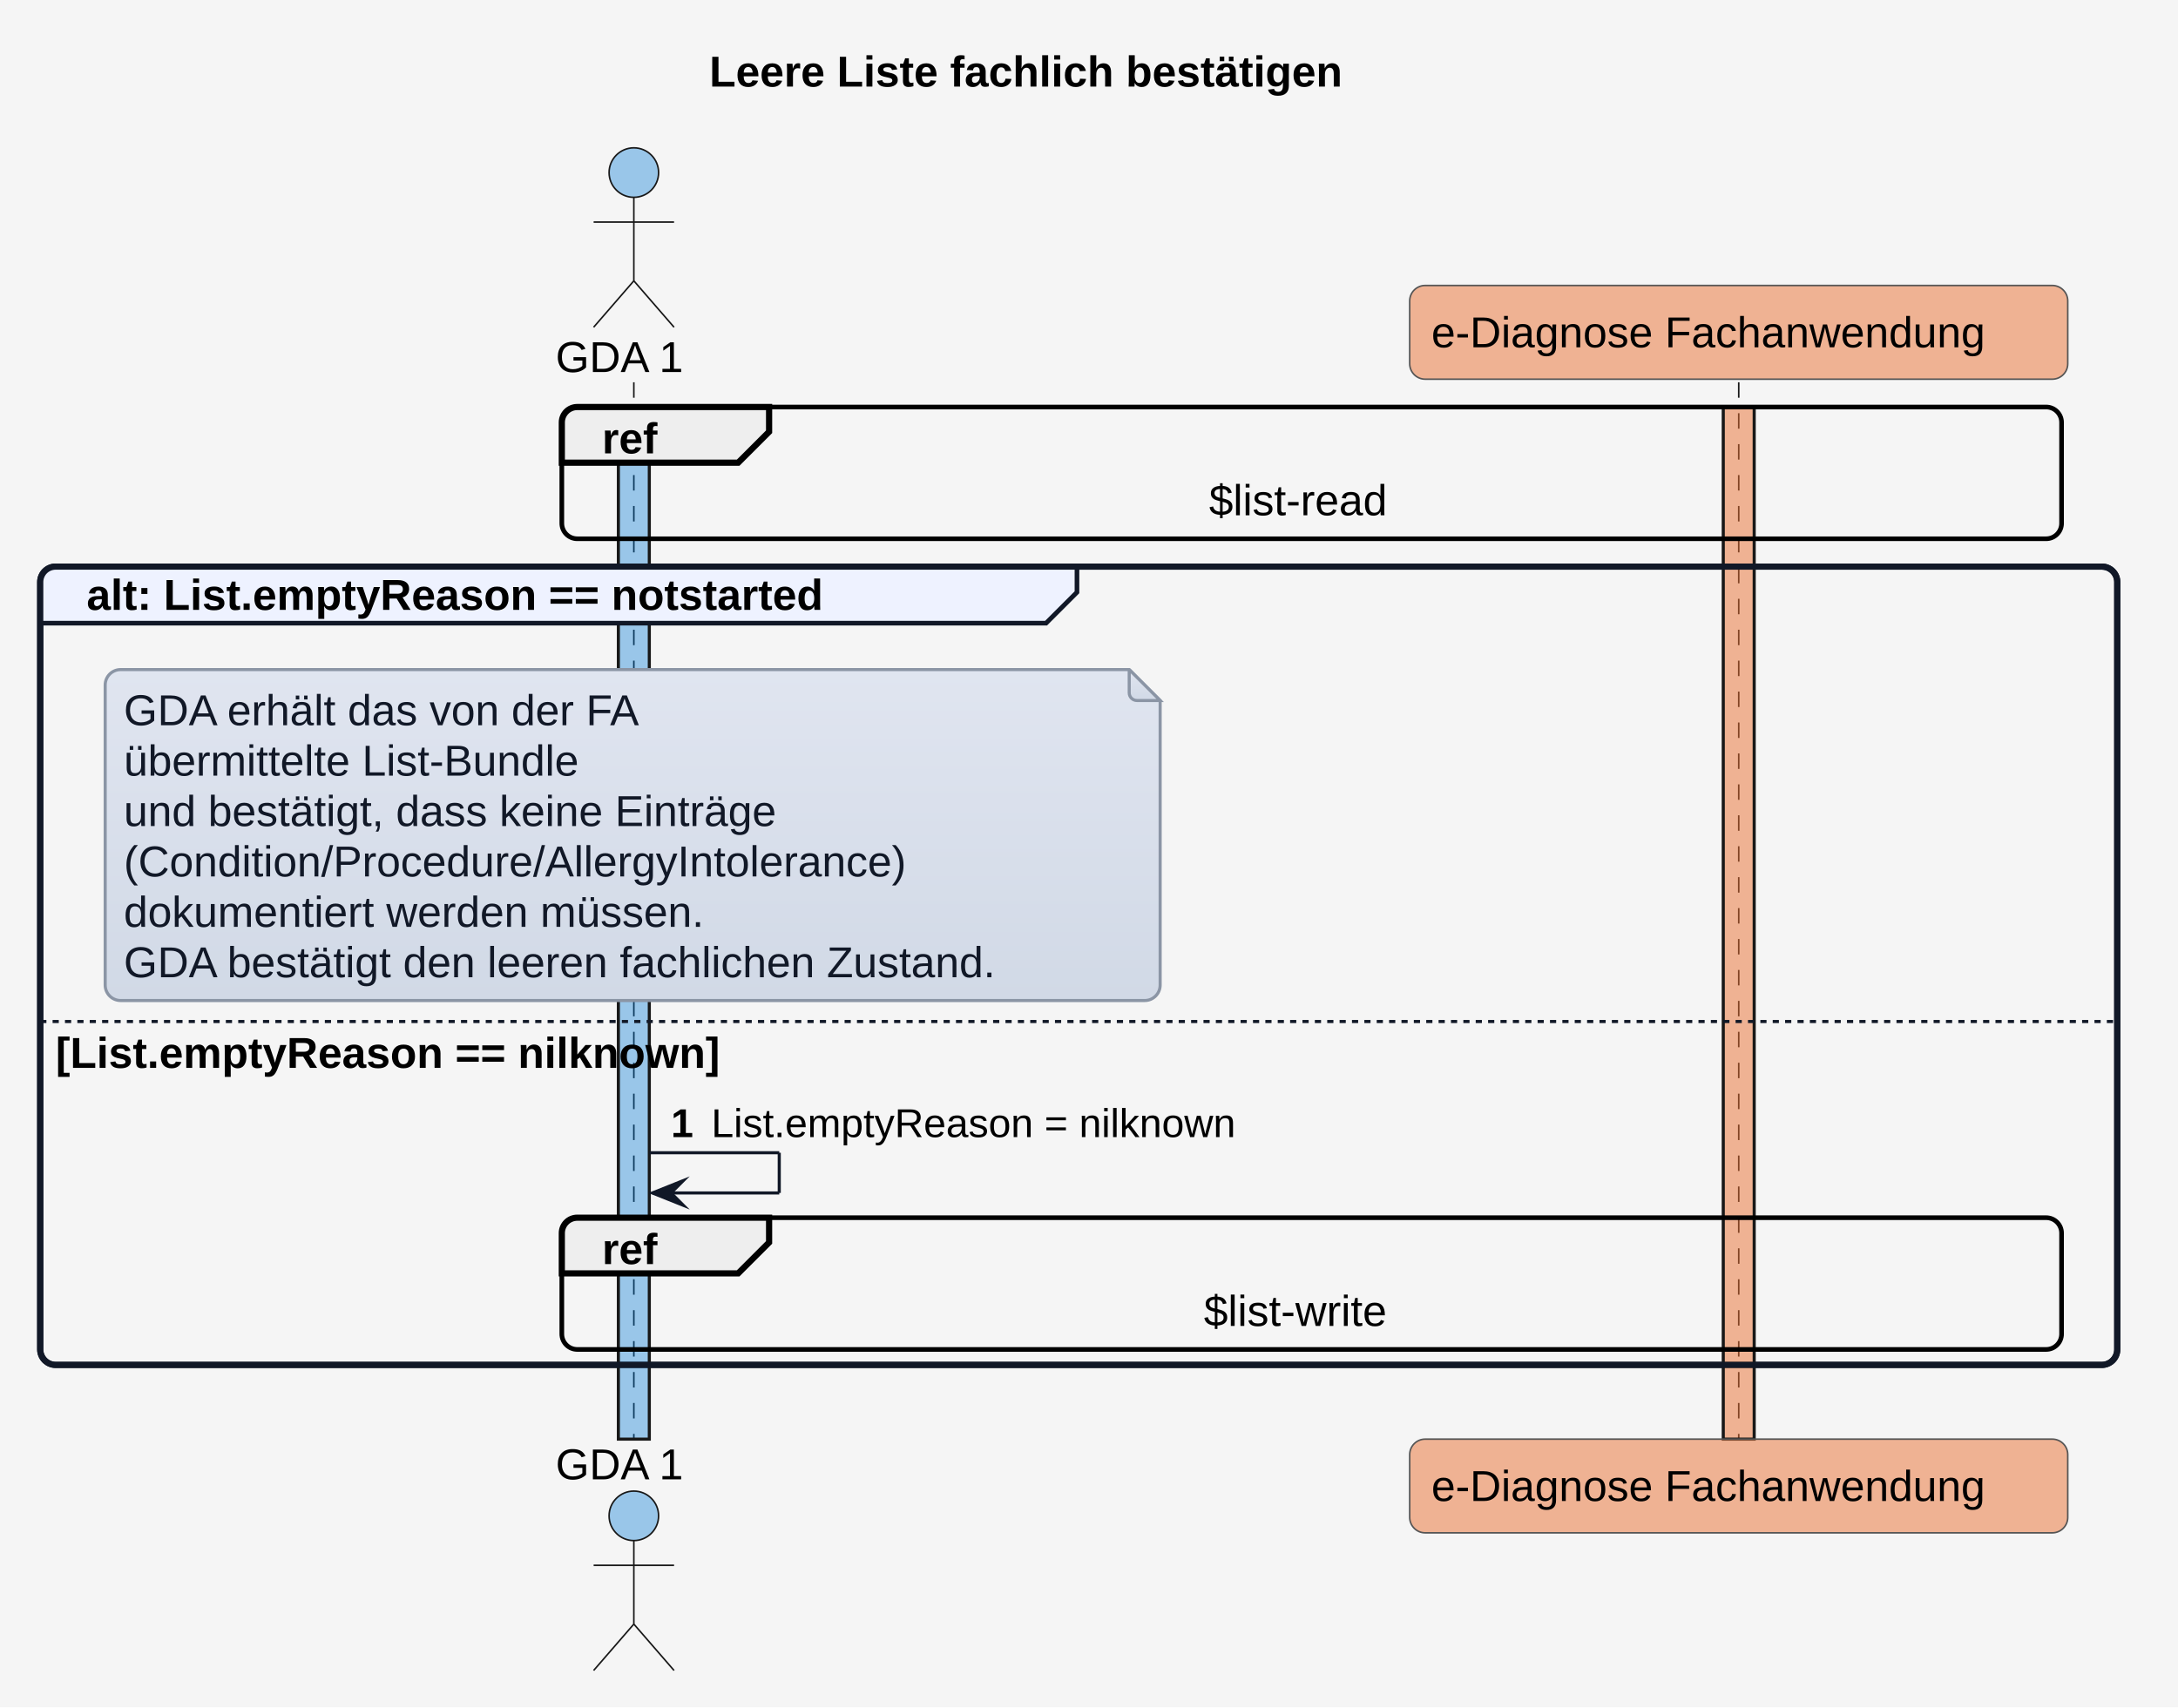
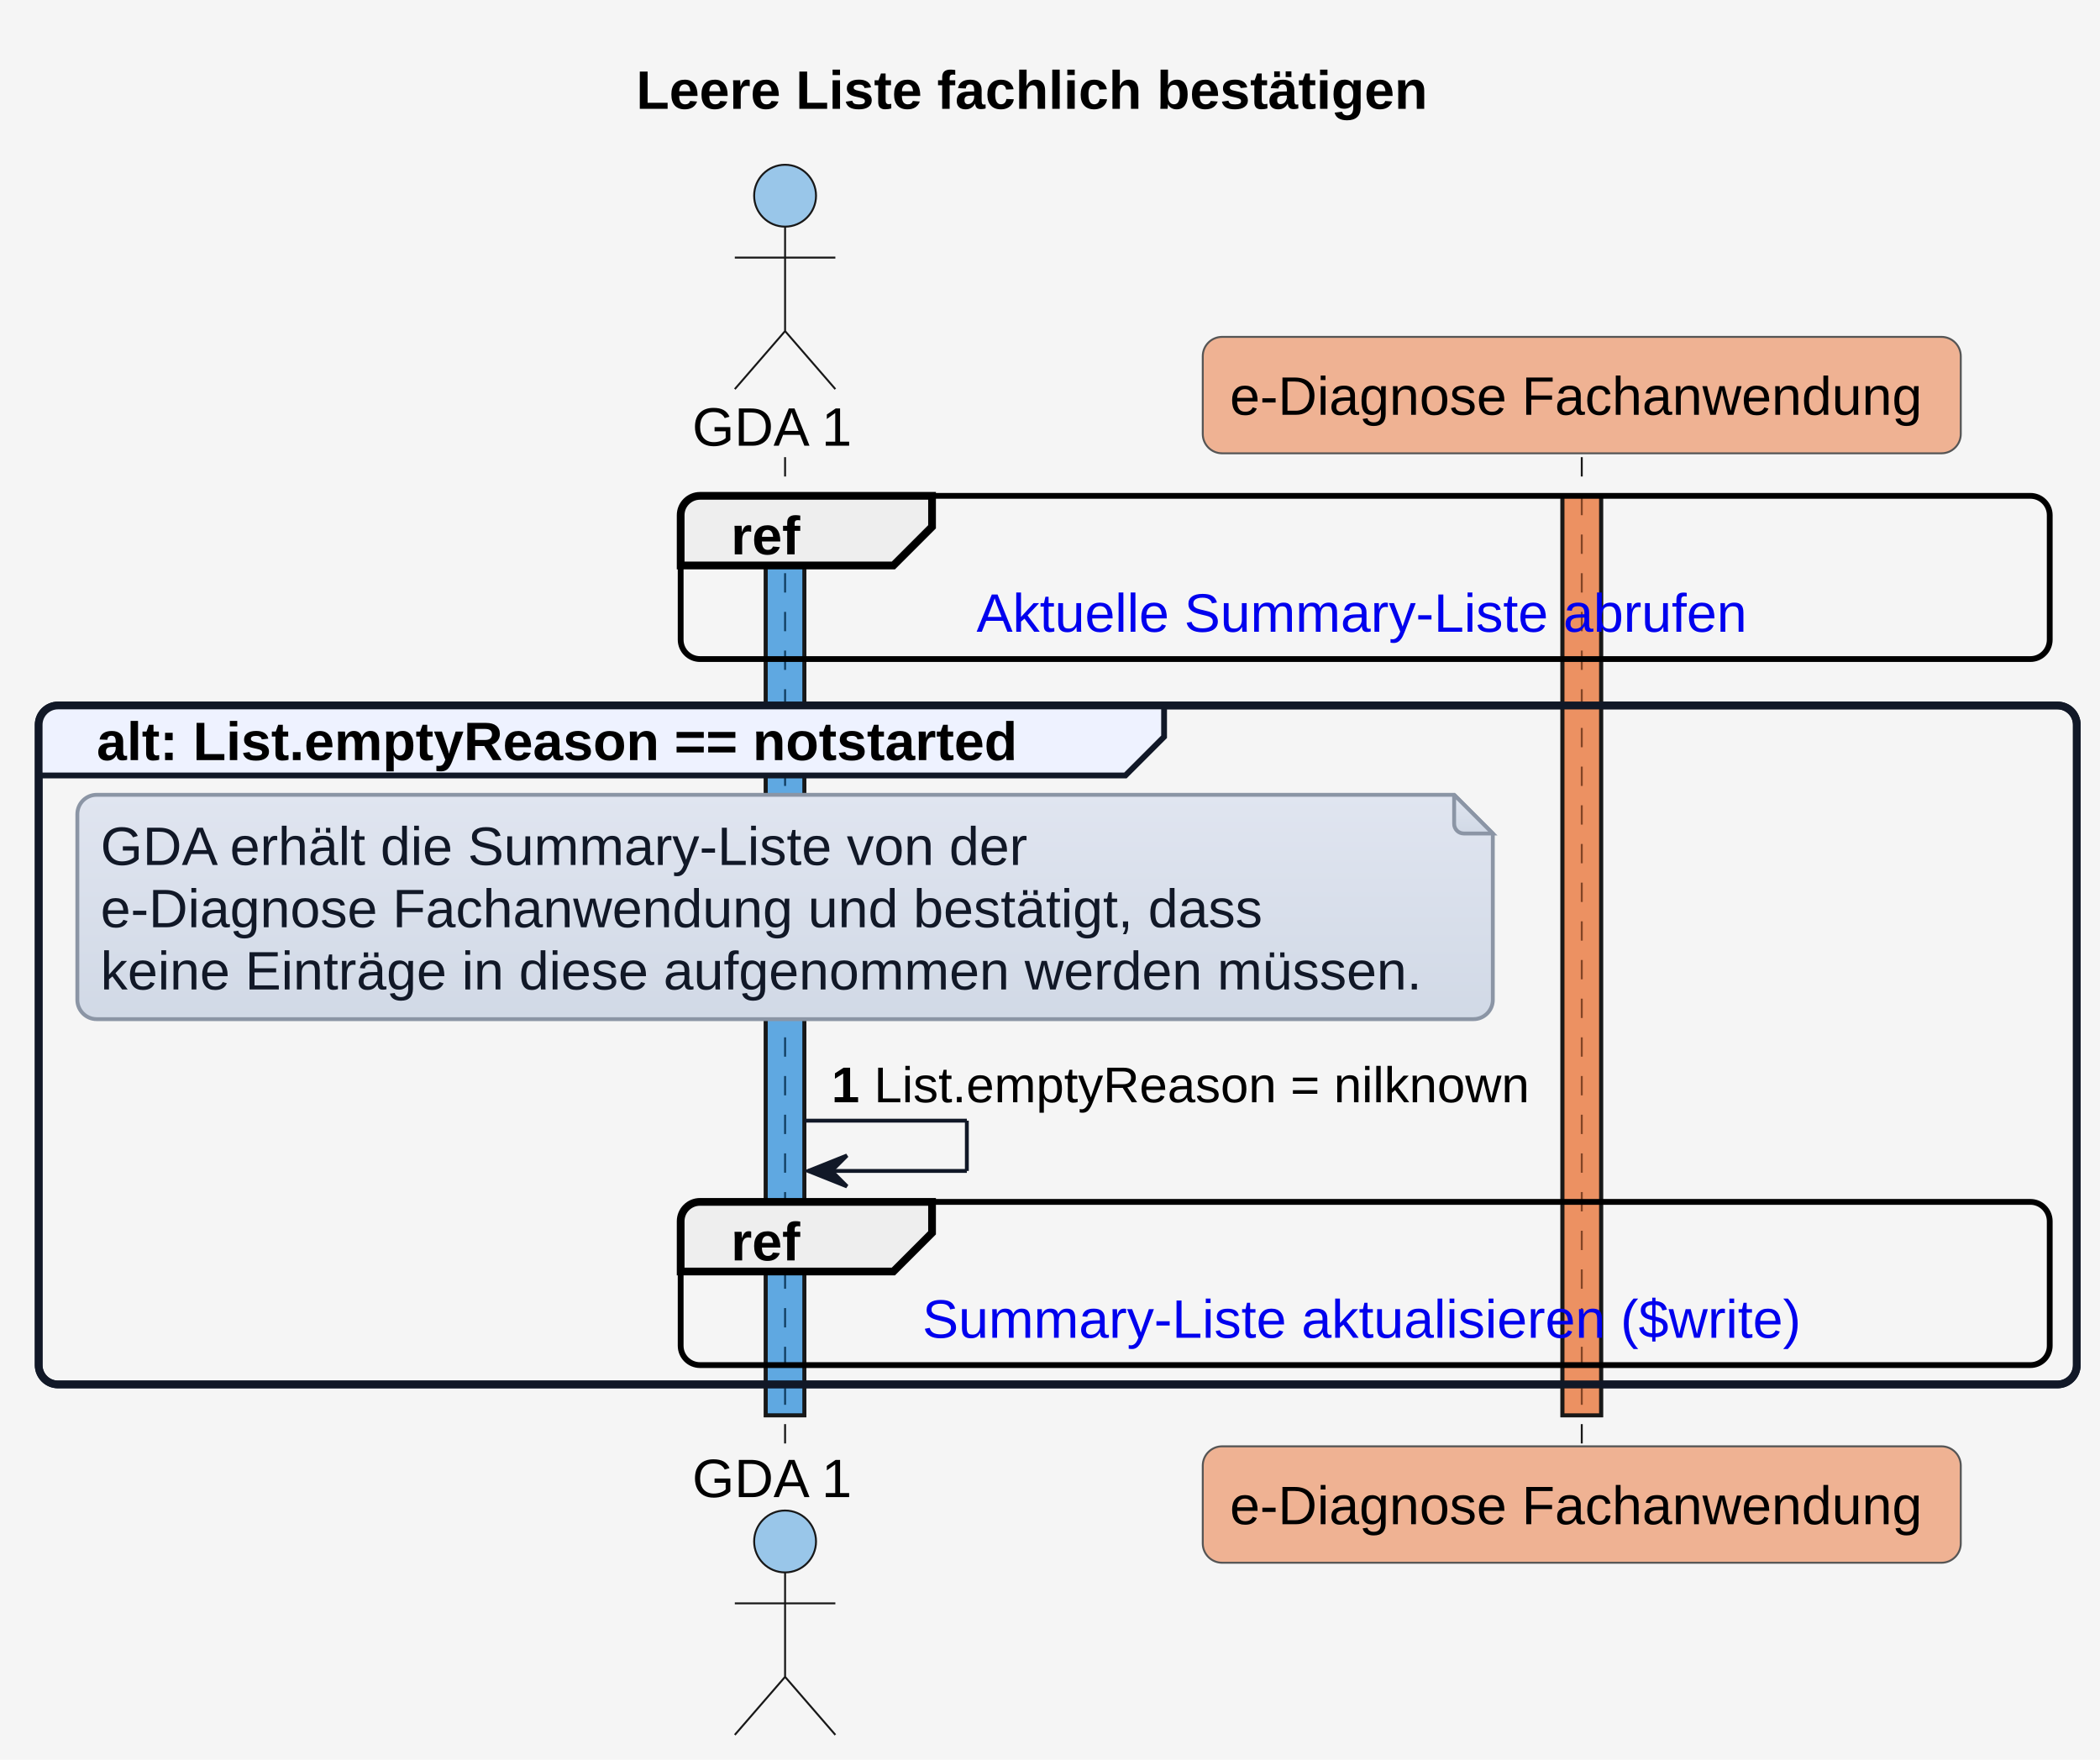
- <svg xmlns="http://www.w3.org/2000/svg" version="1.1" data-diagram-type="SEQUENCE" style="width:704px;height:552px;background:#F5F5F5;" width="704px" height="552px" viewBox="0 0 704 552" zoomAndPan="magnify" preserveAspectRatio="none" contentStyleType="text/css">
+ <svg xmlns="http://www.w3.org/2000/svg" xmlns:xlink="http://www.w3.org/1999/xlink" contentStyleType="text/css" height="455px" preserveAspectRatio="none" style="width:543px;height:455px;background:#F5F5F5;" version="1.1" viewBox="0 0 543 455" width="543px" zoomAndPan="magnify">
  <defs>
-     <linearGradient x1="50%" y1="0%" x2="50%" y2="100%" id="g1p345qxq66wuc0">
-       <stop stop-color="#E0E5F0" offset="0%" />
-       <stop stop-color="#D1D9E6" offset="100%" />
+     <linearGradient id="g1hdhwrr3lwx2m0" x1="50%" x2="50%" y1="0%" y2="100%">
+       <stop offset="0%" stop-color="#E0E5F0" />
+       <stop offset="100%" stop-color="#D1D9E6" />
    </linearGradient>
  </defs>
-   <g font-family="sans-serif" lengthAdjust="spacing">
-     <rect x="0" y="0" width="704" height="552" fill="#F5F5F5" style="stroke:none;" />
-     <g class="title" data-source-line="1">
-       <text x="229.282" y="27.995" fill="#000" font-size="14" textLength="243.804" font-weight="700" font-family="'Arial'">Leere Liste fachlich bestätigen</text>
-     </g>
-     <rect x="13" y="183.188" width="671.367" height="258.102" fill="none" style="stroke:#111827;stroke-width:2;" rx="5" ry="5" />
-     <g>
-       <rect x="201.378" y="123.594" width="8" height="341.695" fill="#000" fill-opacity="0" />
-       <line x1="204.878" y1="123.594" x2="204.878" y2="465.289" style="stroke:#181818;stroke-width:0.5;stroke-dasharray:5,5;" />
-     </g>
-     <g>
-       <rect x="199.878" y="131.594" width="10" height="333.695" fill="#0078D4" fill-opacity="0.376" style="stroke:#181818;stroke-width:1;" />
-     </g>
-     <g>
-       <rect x="558.514" y="123.594" width="8" height="341.695" fill="#000" fill-opacity="0" />
-       <line x1="562.014" y1="123.594" x2="562.014" y2="465.289" style="stroke:#181818;stroke-width:0.5;stroke-dasharray:5,5;" />
-     </g>
-     <g>
-       <rect x="557.014" y="131.594" width="10" height="333.695" fill="#E97132" fill-opacity="0.502" style="stroke:#181818;stroke-width:1;" />
-     </g>
-     <text x="179.596" y="120.292" fill="#000" font-size="14" textLength="44.563" font-family="'Arial'">GDA 1</text>
-     <ellipse cx="204.878" cy="55.797" rx="8" ry="8" fill="#0078D4" fill-opacity="0.376" style="stroke:#181818;stroke-width:0.5;" />
-     <path d="M204.878,63.797 L204.878,90.797 M191.878,71.797 L217.878,71.797 M204.878,90.797 L191.878,105.797 M204.878,90.797 L217.878,105.797" style="stroke:#181818;stroke-width:0.5;" fill="none" />
-     <rect x="455.66" y="92.297" width="212.707" height="30.297" fill="#E97132" fill-opacity="0.502" style="stroke:#555;stroke-width:0.5;" rx="5" ry="5" />
-     <text x="462.66" y="112.292" fill="#000" font-size="14" textLength="198.707" font-family="'Arial'">e-Diagnose Fachanwendung</text>
-     <text x="179.596" y="478.284" fill="#000" font-size="14" textLength="44.563" font-family="'Arial'">GDA 1</text>
-     <ellipse cx="204.878" cy="490.086" rx="8" ry="8" fill="#0078D4" fill-opacity="0.376" style="stroke:#181818;stroke-width:0.5;" />
-     <path d="M204.878,498.086 L204.878,525.086 M191.878,506.086 L217.878,506.086 M204.878,525.086 L191.878,540.086 M204.878,525.086 L217.878,540.086" style="stroke:#181818;stroke-width:0.5;" fill="none" />
-     <rect x="455.66" y="465.289" width="212.707" height="30.297" fill="#E97132" fill-opacity="0.502" style="stroke:#555;stroke-width:0.5;" rx="5" ry="5" />
-     <text x="462.66" y="485.284" fill="#000" font-size="14" textLength="198.707" font-family="'Arial'">e-Diagnose Fachanwendung</text>
-     <rect x="181.596" y="131.594" width="484.771" height="42.594" fill="none" style="stroke:#000;stroke-width:1.5;" rx="5" ry="5" />
-     <path d="M186.596,131.594 L248.596,131.594 L248.596,139.594 L238.596,149.594 L181.596,149.594 L181.596,136.594 A5,5 0 0 1 186.596,131.594" style="stroke:#000;stroke-width:2;" fill="#EEE" />
-     <text x="194.596" y="146.589" fill="#000" font-size="14" textLength="22.49" font-weight="700" font-family="'Arial'">ref</text>
-     <text x="390.803" y="166.589" fill="#000" font-size="14" textLength="66.356" font-family="'Arial'">$list-read</text>
-     <path d="M18,183.188 L348.11,183.188 L348.11,191.484 L338.11,201.484 L13,201.484 L13,188.188 A5,5 0 0 1 18,183.188" style="stroke:#111827;stroke-width:1.5;" fill="#EEF2FF" />
-     <rect x="13" y="183.188" width="671.367" height="258.102" fill="none" style="stroke:#111827;stroke-width:2;" rx="5" ry="5" />
-     <text x="28" y="197.183" fill="#000" font-size="14" textLength="290.11" font-weight="700" font-family="'Arial'">alt: List.emptyReason == notstarted</text>
-     <path d="M34,221.484 L34,318.484 A5,5 0 0 0 39,323.484 L370,323.484 A5,5 0 0 0 375,318.484 L375,226.484 L365,216.484 L39,216.484 A5,5 0 0 0 34,221.484" style="stroke:#8B95A5;stroke-width:1;" fill="url(#g1p345qxq66wuc0)" />
-     <path d="M365,216.484 L365,223.984 A2.5,2.5 0 0 0 367.5,226.484 L375,226.484 L365,216.484" style="stroke:#8B95A5;stroke-width:1;" fill="url(#g1p345qxq66wuc0)" />
-     <text x="40" y="234.479" fill="#111827" font-size="14" textLength="186.026" font-family="'Arial'">GDA erhält das von der FA</text>
-     <text x="40" y="250.776" fill="#111827" font-size="14" textLength="169.955" font-family="'Arial'">übermittelte List-Bundle</text>
-     <text x="40" y="267.073" fill="#111827" font-size="14" textLength="240.584" font-family="'Arial'">und bestätigt, dass keine Einträge</text>
-     <text x="40" y="283.37" fill="#111827" font-size="14" textLength="286.344" font-family="'Arial'">(Condition/Procedure/AllergyIntolerance)</text>
-     <text x="40" y="299.667" fill="#111827" font-size="14" textLength="214.922" font-family="'Arial'">dokumentiert werden müssen.</text>
-     <text x="40" y="315.964" fill="#111827" font-size="14" textLength="320.756" font-family="'Arial'">GDA bestätigt den leeren fachlichen Zustand.</text>
-     <line x1="13" y1="330.266" x2="684.367" y2="330.266" style="stroke:#111827;stroke-width:1;stroke-dasharray:2,2;" />
-     <text x="18" y="345.261" fill="#000" font-size="14" textLength="258.993" font-weight="700" font-family="'Arial'">[List.emptyReason == nilknown]</text>
-     <line x1="209.878" y1="372.695" x2="251.878" y2="372.695" style="stroke:#111827;stroke-width:1;" />
-     <line x1="251.878" y1="372.695" x2="251.878" y2="385.695" style="stroke:#111827;stroke-width:1;" />
-     <line x1="210.878" y1="385.695" x2="251.878" y2="385.695" style="stroke:#111827;stroke-width:1;" />
-     <polygon points="220.878,381.695,210.878,385.695,220.878,389.695,216.878,385.695" fill="#111827" style="stroke:#111827;stroke-width:1;stroke-linejoin:miter;stroke-miterlimit:10;" />
-     <text x="216.878" y="367.629" fill="#000" font-size="13" font-weight="700" font-family="'Arial'">1</text>
-     <text x="229.923" y="367.629" fill="#000" font-size="13" textLength="193.737" font-family="'Arial'">List.emptyReason = nilknown</text>
-     <rect x="181.596" y="393.695" width="484.771" height="42.594" fill="none" style="stroke:#000;stroke-width:1.5;" rx="5" ry="5" />
-     <path d="M186.596,393.695 L248.596,393.695 L248.596,401.695 L238.596,411.695 L181.596,411.695 L181.596,398.695 A5,5 0 0 1 186.596,393.695" style="stroke:#000;stroke-width:2;" fill="#EEE" />
-     <text x="194.596" y="408.69" fill="#000" font-size="14" textLength="22.49" font-weight="700" font-family="'Arial'">ref</text>
-     <text x="389.122" y="428.69" fill="#000" font-size="14" textLength="69.72" font-family="'Arial'">$list-write</text>
+   <g>
+     <rect fill="#F5F5F5" height="455" style="stroke:none;stroke-width:1.0;" width="543" x="0" y="0" />
+     <text fill="#000000" font-family="Arial" font-size="14" font-weight="bold" lengthAdjust="spacing" textLength="217" x="164.5" y="28.132">Leere Liste fachlich bestätigen</text>
+     <rect fill="#0078D4" fill-opacity="0.376" height="237.738" style="stroke:#181818;stroke-width:1.0;" width="10" x="198" y="128.197" />
+     <rect fill="#E97132" fill-opacity="0.502" height="237.738" style="stroke:#181818;stroke-width:1.0;" width="10" x="404" y="128.197" />
+     <rect fill="none" height="175.541" rx="5" ry="5" style="stroke:#111827;stroke-width:2.0;" width="527" x="10" y="182.394" />
+     <line style="stroke:#181818;stroke-width:0.5;stroke-dasharray:5.0,5.0;" x1="203" x2="203" y1="118.197" y2="374.935" />
+     <line style="stroke:#181818;stroke-width:0.5;stroke-dasharray:5.0,5.0;" x1="409" x2="409" y1="118.197" y2="374.935" />
+     <text fill="#000000" font-family="Arial" font-size="14" lengthAdjust="spacing" textLength="42" x="179" y="115.231">GDA 1</text>
+     <ellipse cx="203" cy="50.599" fill="#0078D4" fill-opacity="0.376" rx="8" ry="8" style="stroke:#181818;stroke-width:0.5;" />
+     <path d="M203,58.599 L203,85.599 M190,66.599 L216,66.599 M203,85.599 L190,100.599 M203,85.599 L216,100.599 " fill="none" style="stroke:#181818;stroke-width:0.5;" />
+     <text fill="#000000" font-family="Arial" font-size="14" lengthAdjust="spacing" textLength="42" x="179" y="387.067">GDA 1</text>
+     <ellipse cx="203" cy="398.534" fill="#0078D4" fill-opacity="0.376" rx="8" ry="8" style="stroke:#181818;stroke-width:0.5;" />
+     <path d="M203,406.534 L203,433.534 M190,414.534 L216,414.534 M203,433.534 L190,448.534 M203,433.534 L216,448.534 " fill="none" style="stroke:#181818;stroke-width:0.5;" />
+     <rect fill="#E97132" fill-opacity="0.502" height="30.099" rx="5" ry="5" style="stroke:#555555;stroke-width:0.5;" width="196" x="311" y="87.099" />
+     <text fill="#000000" font-family="Arial" font-size="14" lengthAdjust="spacing" textLength="182" x="318" y="107.231">e-Diagnose Fachanwendung</text>
+     <rect fill="#E97132" fill-opacity="0.502" height="30.099" rx="5" ry="5" style="stroke:#555555;stroke-width:0.5;" width="196" x="311" y="373.935" />
+     <text fill="#000000" font-family="Arial" font-size="14" lengthAdjust="spacing" textLength="182" x="318" y="394.067">e-Diagnose Fachanwendung</text>
+     <rect fill="#0078D4" fill-opacity="0.376" height="237.738" style="stroke:#181818;stroke-width:1.0;" width="10" x="198" y="128.197" />
+     <rect fill="#E97132" fill-opacity="0.502" height="237.738" style="stroke:#181818;stroke-width:1.0;" width="10" x="404" y="128.197" />
+     <rect fill="none" height="42.197" rx="5" ry="5" style="stroke:#000000;stroke-width:1.5;" width="354" x="176" y="128.197" />
+     <path d="M181,128.197 L241,128.197 L241,136.197 L231,146.197 L176,146.197 L176,133.197 A5,5 0 0 1 181,128.197 " fill="#EEEEEE" style="stroke:#000000;stroke-width:2.0;" />
+     <text fill="#000000" font-family="Arial" font-size="14" font-weight="bold" lengthAdjust="spacing" textLength="20" x="189" y="143.329">ref</text>
+     <a href="uc_ediag_01_lesen.html#aktuelle-summary-liste-abrufen" target="_top" title="uc_ediag_01_lesen.html#aktuelle-summary-liste-abrufen" xlink:actuate="onRequest" xlink:href="uc_ediag_01_lesen.html#aktuelle-summary-liste-abrufen" xlink:show="new" xlink:title="uc_ediag_01_lesen.html#aktuelle-summary-liste-abrufen" xlink:type="simple">
+       <text fill="#0000EE" font-family="Arial" font-size="14" lengthAdjust="spacing" textLength="201" x="252.5" y="163.329">Aktuelle Summary-Liste abrufen</text>
+     </a>
+     <path d="M15,182.394 L301,182.394 L301,190.493 L291,200.493 L10,200.493 L10,187.394 A5,5 0 0 1 15,182.394 " fill="#EEF2FF" style="stroke:#111827;stroke-width:1.5;" />
+     <rect fill="none" height="175.541" rx="5" ry="5" style="stroke:#111827;stroke-width:2.0;" width="527" x="10" y="182.394" />
+     <text fill="#000000" font-family="Arial" font-size="14" font-weight="bold" lengthAdjust="spacing" textLength="246" x="25" y="196.526">alt: List.emptyReason == notstarted</text>
+     <path d="M20,210.493 L20,258.493 A5,5 0 0 0 25,263.493 L381,263.493 A5,5 0 0 0 386,258.493 L386,215.493 L376,205.493 L25,205.493 A5,5 0 0 0 20,210.493 " fill="url(#g1hdhwrr3lwx2m0)" style="stroke:#8B95A5;stroke-width:1.0;" />
+     <path d="M376,205.493 L376,212.993 A2.5,2.5 0 0 0 378.5,215.493 L386,215.493 L376,205.493 " fill="url(#g1hdhwrr3lwx2m0)" style="stroke:#8B95A5;stroke-width:1.0;" />
+     <text fill="#111827" font-family="Arial" font-size="14" lengthAdjust="spacing" textLength="243" x="26" y="223.625">GDA erhält die Summary-Liste von der</text>
+     <text fill="#111827" font-family="Arial" font-size="14" lengthAdjust="spacing" textLength="306" x="26" y="239.724">e-Diagnose Fachanwendung und bestätigt, dass</text>
+     <text fill="#111827" font-family="Arial" font-size="14" lengthAdjust="spacing" textLength="345" x="26" y="255.822">keine Einträge in diese aufgenommen werden müssen.</text>
+     <line style="stroke:#111827;stroke-width:1.0;" x1="208" x2="250" y1="289.738" y2="289.738" />
+     <line style="stroke:#111827;stroke-width:1.0;" x1="250" x2="250" y1="289.738" y2="302.738" />
+     <line style="stroke:#111827;stroke-width:1.0;" x1="209" x2="250" y1="302.738" y2="302.738" />
+     <polygon fill="#111827" points="219,298.738,209,302.738,219,306.738,215,302.738" style="stroke:#111827;stroke-width:1.0;" />
+     <text fill="#000000" font-family="Arial" font-size="13" font-weight="bold" lengthAdjust="spacing" textLength="7" x="215" y="284.983">1</text>
+     <text fill="#000000" font-family="Arial" font-size="13" lengthAdjust="spacing" textLength="171" x="226" y="284.983">List.emptyReason = nilknown</text>
+     <rect fill="none" height="42.197" rx="5" ry="5" style="stroke:#000000;stroke-width:1.5;" width="354" x="176" y="310.738" />
+     <path d="M181,310.738 L241,310.738 L241,318.738 L231,328.738 L176,328.738 L176,315.738 A5,5 0 0 1 181,310.738 " fill="#EEEEEE" style="stroke:#000000;stroke-width:2.0;" />
+     <text fill="#000000" font-family="Arial" font-size="14" font-weight="bold" lengthAdjust="spacing" textLength="20" x="189" y="325.87">ref</text>
+     <a href="uc_ediag_02_schreiben.html#summary-liste-aktualisieren-write" target="_top" title="uc_ediag_02_schreiben.html#summary-liste-aktualisieren-write" xlink:actuate="onRequest" xlink:href="uc_ediag_02_schreiben.html#summary-liste-aktualisieren-write" xlink:show="new" xlink:title="uc_ediag_02_schreiben.html#summary-liste-aktualisieren-write" xlink:type="simple">
+       <text fill="#0000EE" font-family="Arial" font-size="14" lengthAdjust="spacing" textLength="229" x="238.5" y="345.87">Summary-Liste aktualisieren ($write)</text>
+     </a>
  </g>
</svg>
